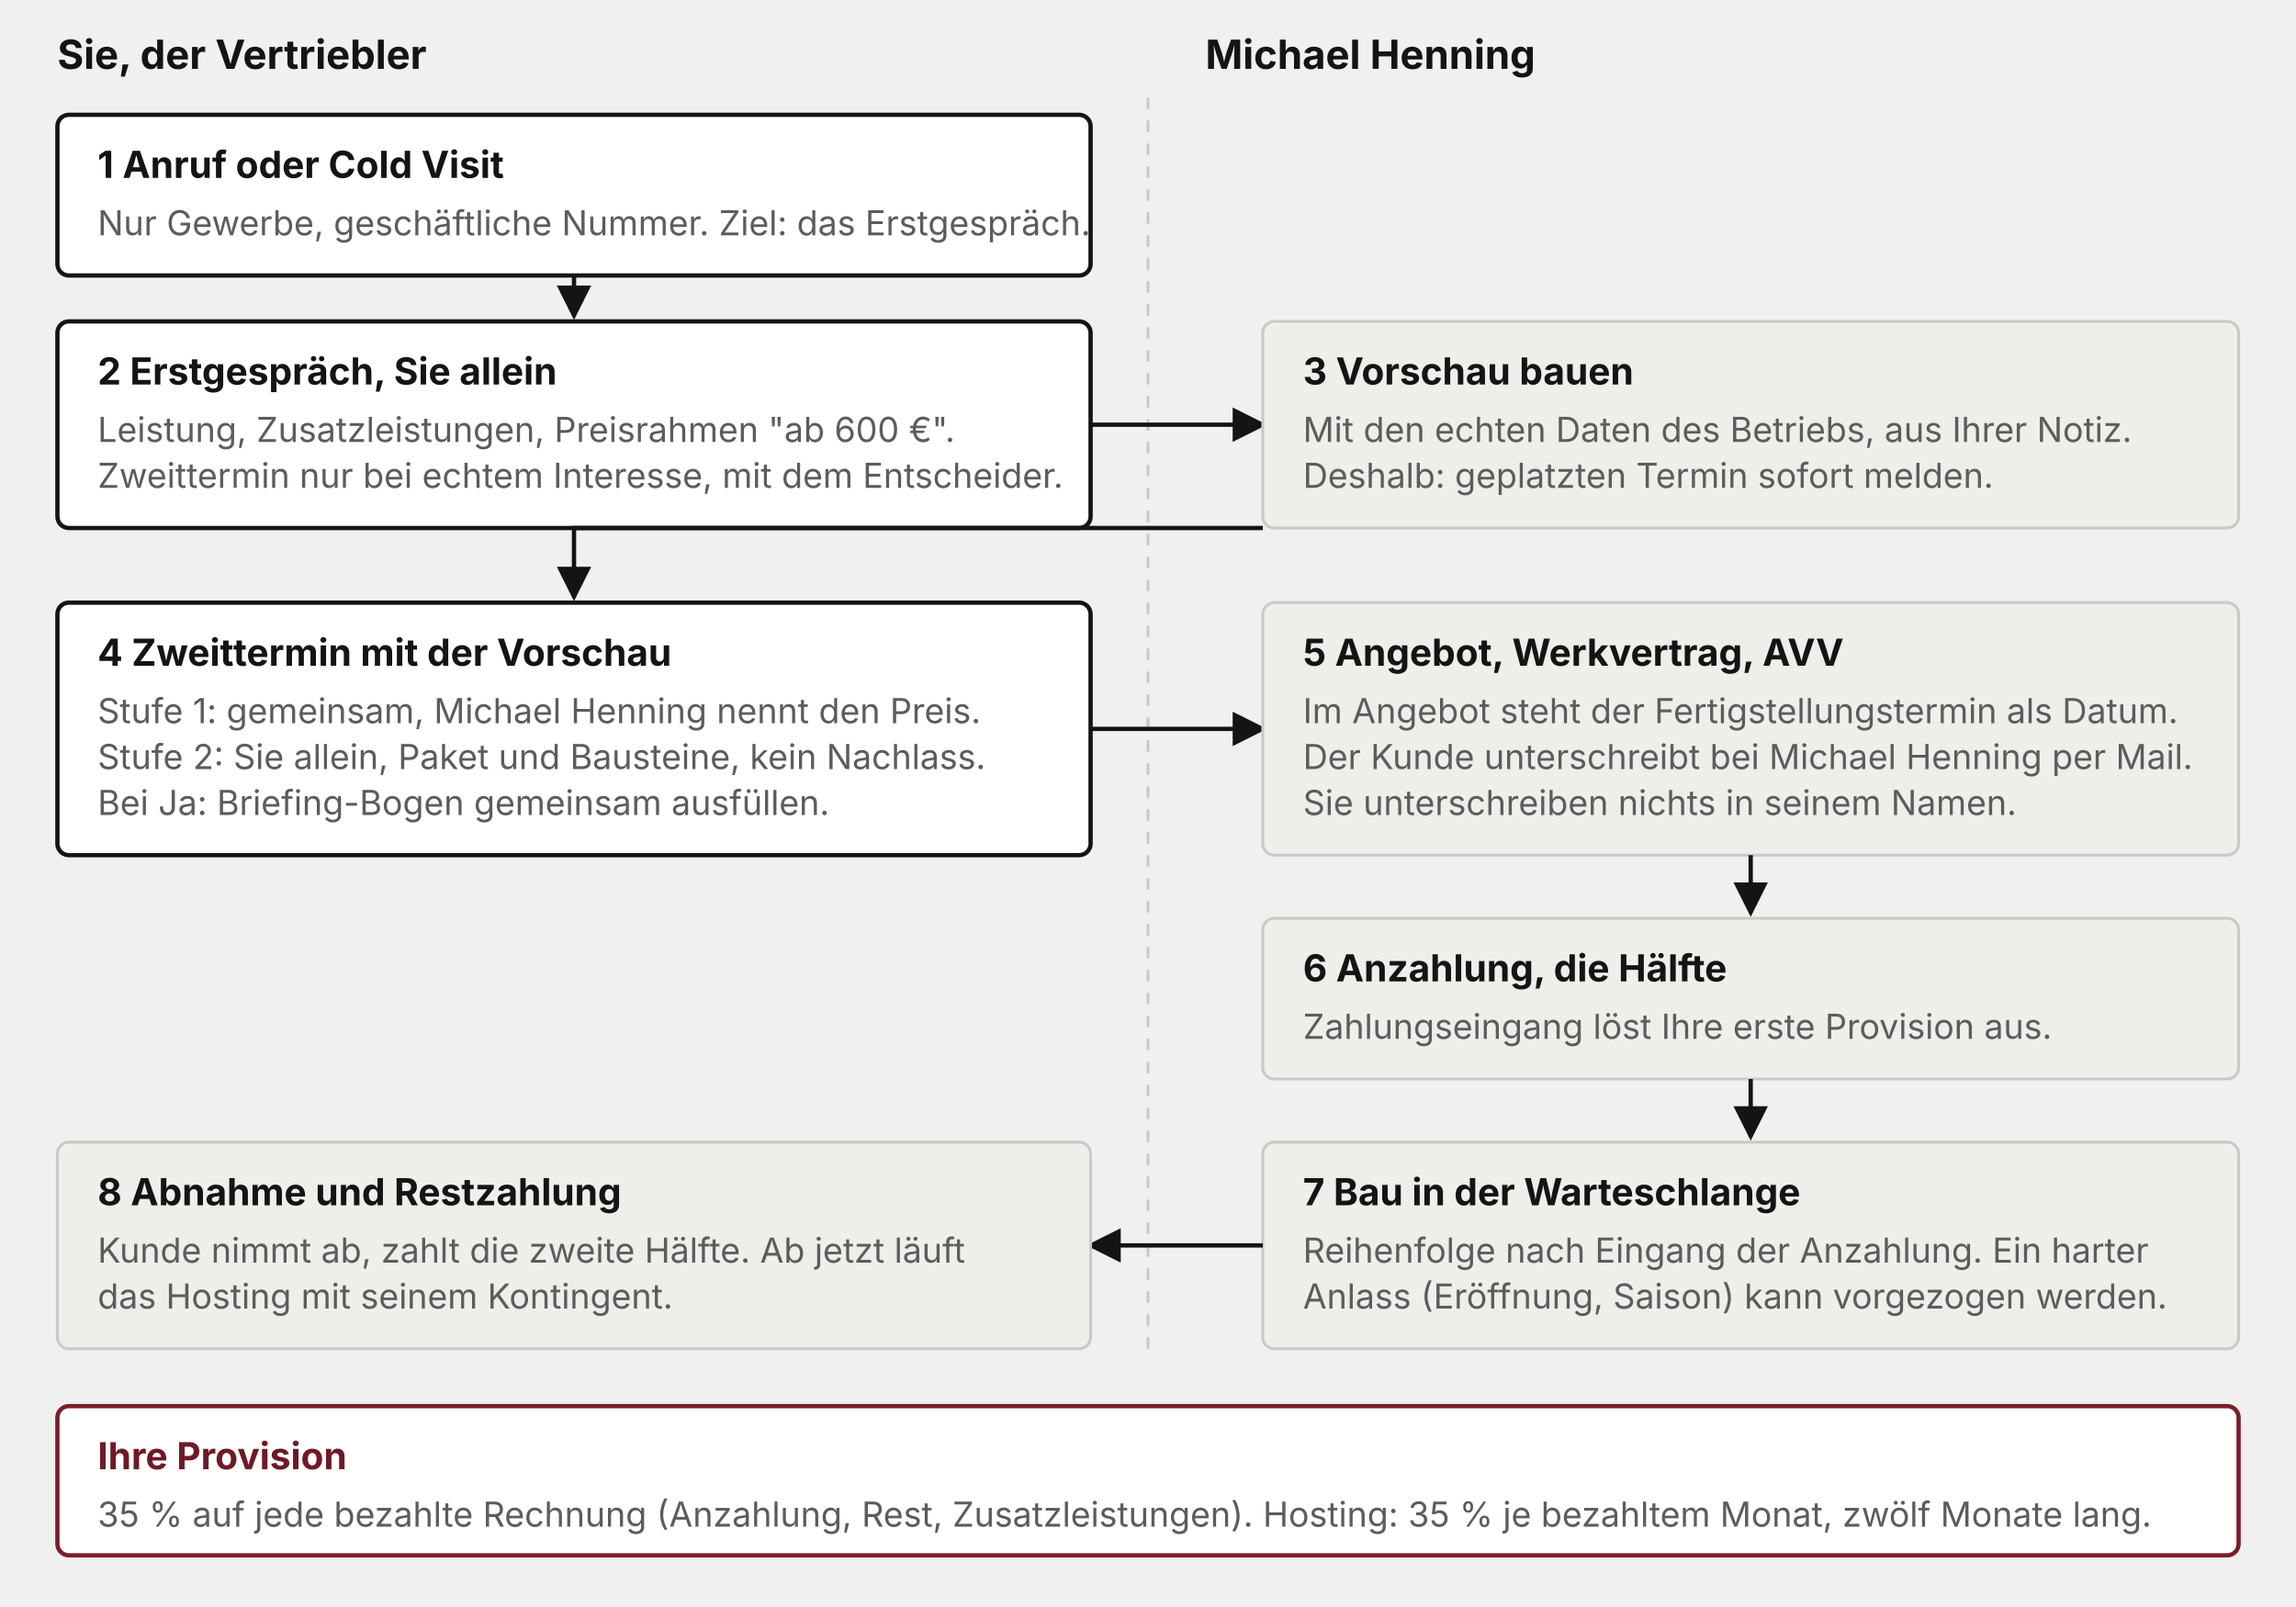
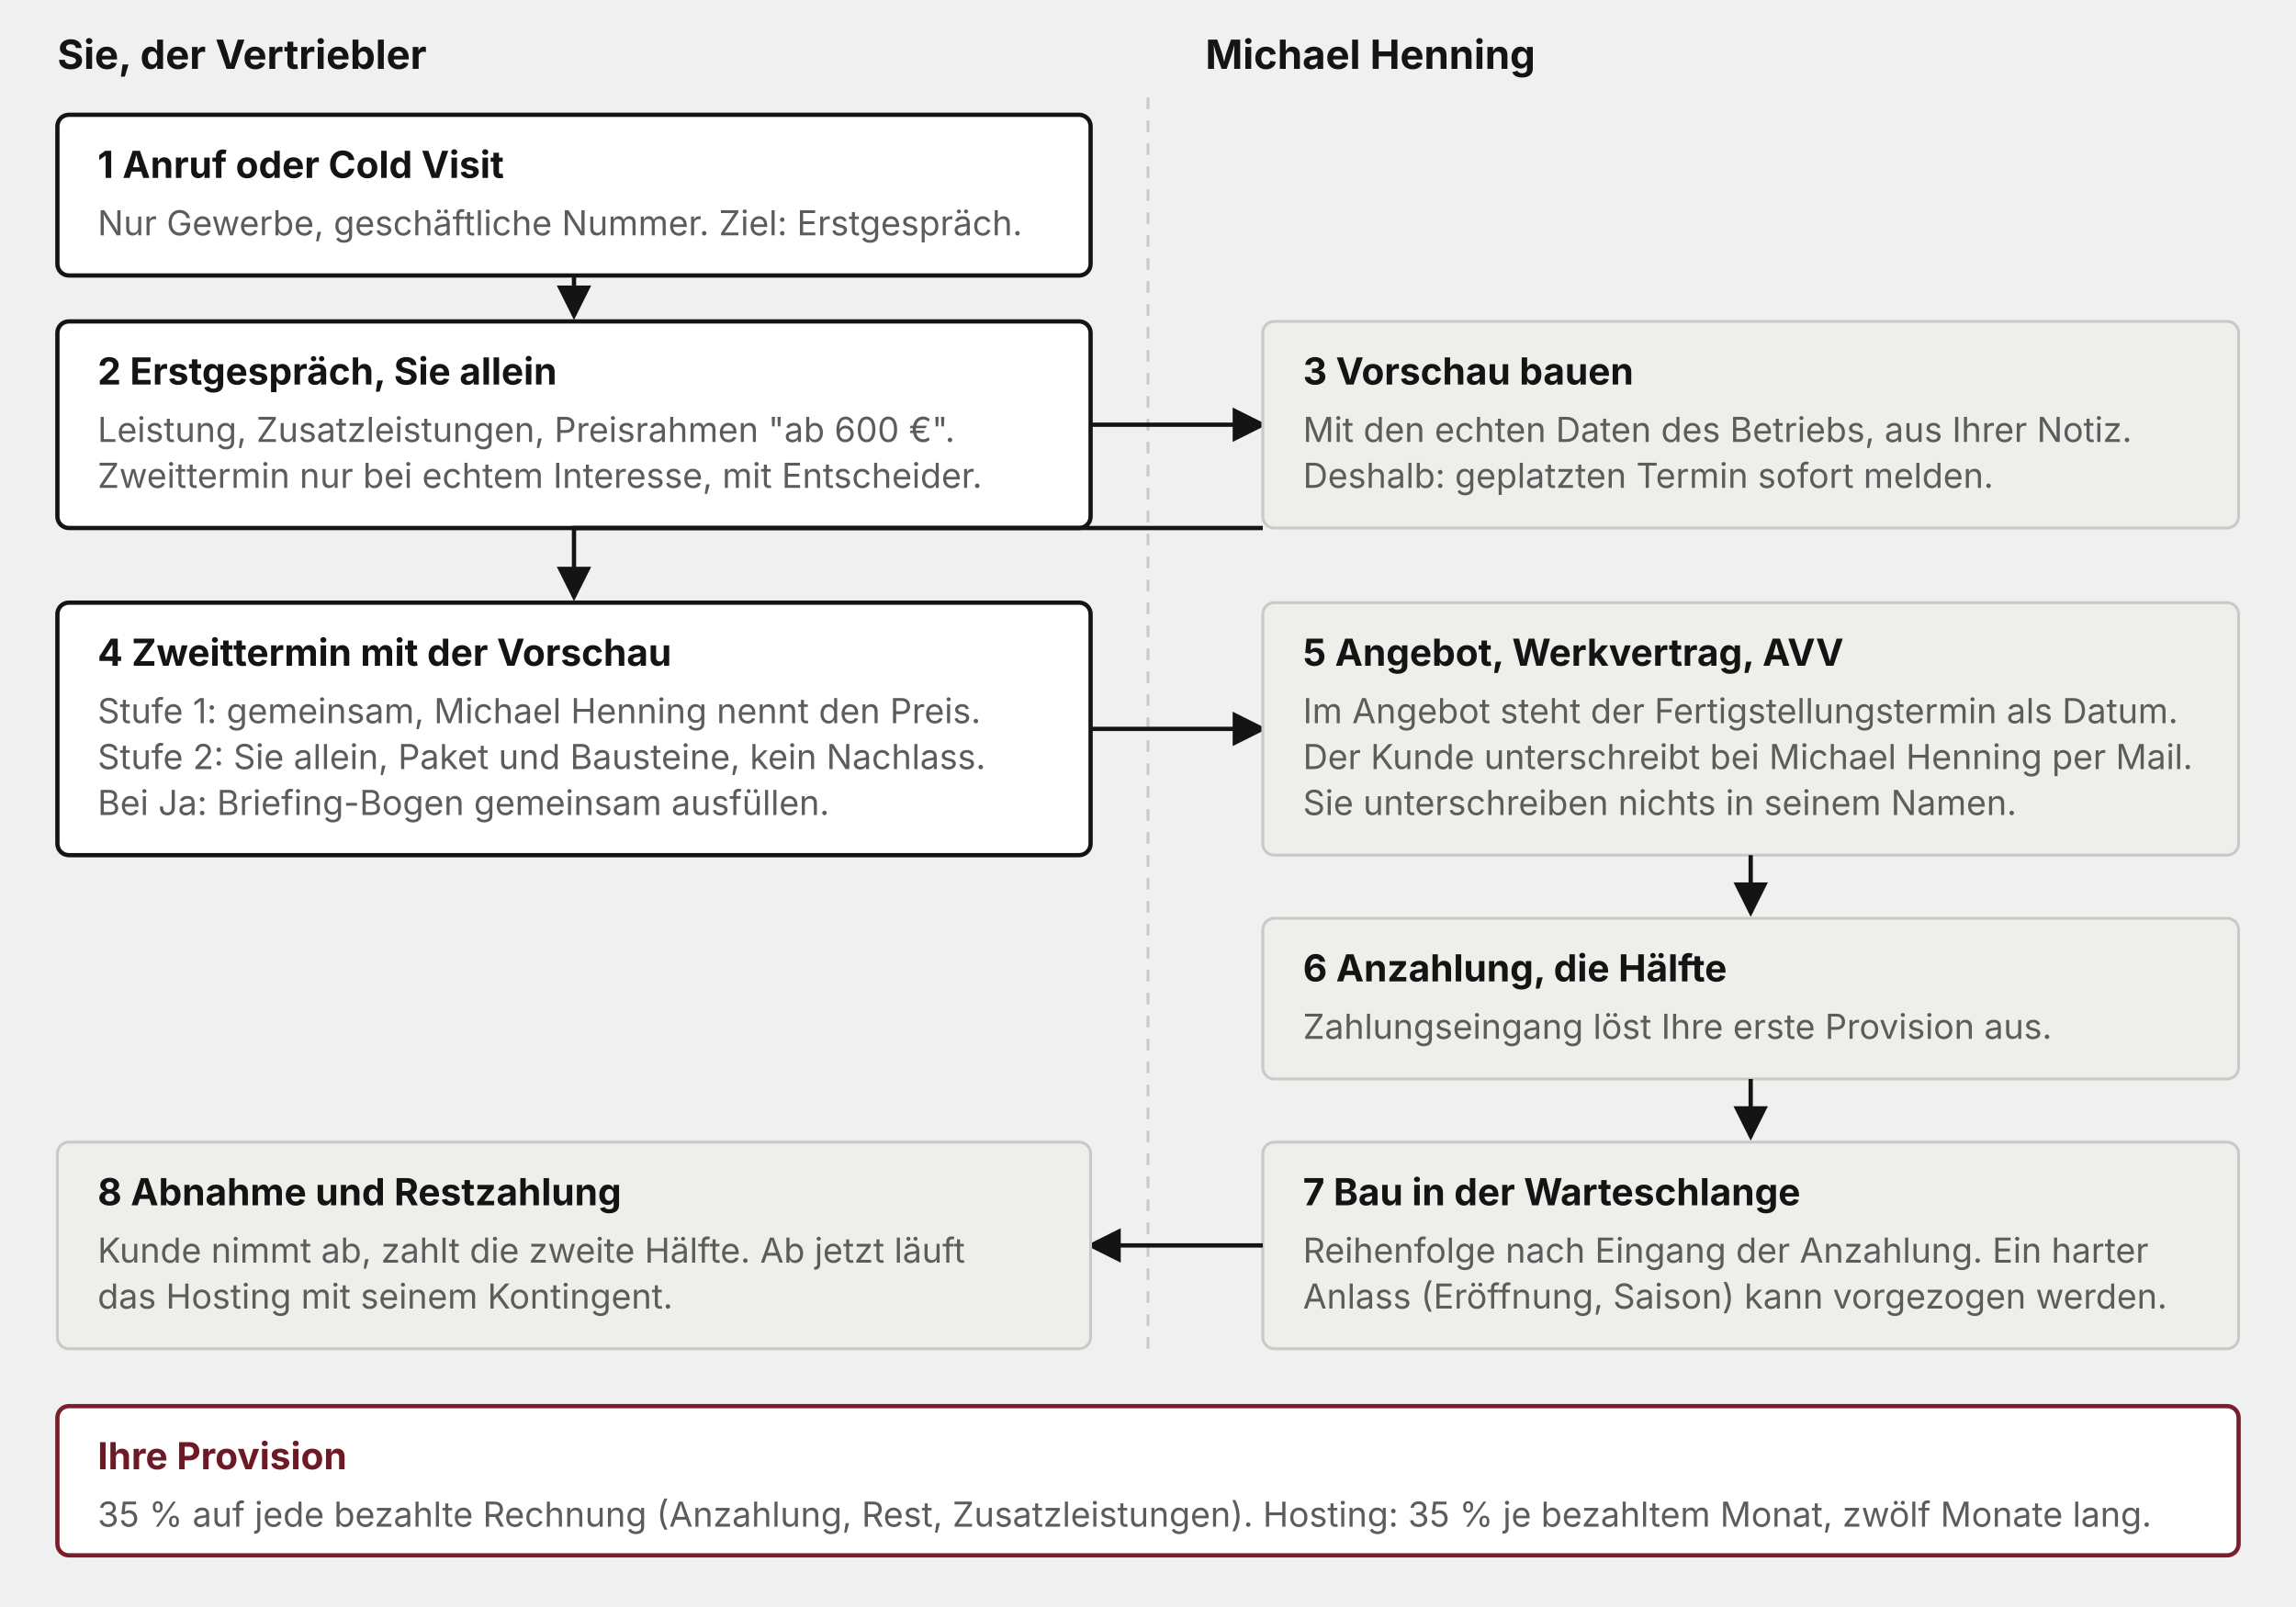
<svg xmlns="http://www.w3.org/2000/svg" viewBox="0 0 800 560" role="img" aria-labelledby="t d" font-family="Inter, system-ui, sans-serif" font-size="13" fill="#141414">
  <style>
    .h { font-family: "Space Grotesk", Inter, system-ui, sans-serif; font-weight: 700; }
    .m { fill: #5C5C5C; }
    .v { fill: #FFFFFF; stroke: #141414; stroke-width: 1.5; }
    .mh { fill: #EEEEEB; stroke: #C9C9C5; }
    .arrow { stroke: #141414; stroke-width: 1.5; fill: none; }
  </style>
  <defs>
    <marker id="pf" markerWidth="8" markerHeight="8" refX="7" refY="4" orient="auto">
      <path d="M0,0 L8,4 L0,8 z" fill="#141414" />
    </marker>
  </defs>
  <text class="h" x="20" y="24" font-size="14">Sie, der Vertriebler</text>
  <text class="h" x="420" y="24" font-size="14">Michael Henning</text>
  <line x1="400" y1="34" x2="400" y2="470" stroke="#C9C9C5" stroke-dasharray="4 4" />
  <g transform="translate(20 40)">
    <rect class="v" x="0" y="0" width="360" height="56" rx="4" />
    <text class="h" x="14" y="22" font-size="13">1  Anruf oder Cold Visit</text>
-     <text class="m" x="14" y="42" font-size="12">Nur Gewerbe, geschäftliche Nummer. Ziel: das Erstgespräch.</text>
+     <text class="m" x="14" y="42" font-size="12">Nur Gewerbe, geschäftliche Nummer. Ziel: Erstgespräch.</text>
  </g>
  <path class="arrow" d="M200,96 L200,110" marker-end="url(#pf)" />
  <g transform="translate(20 112)">
    <rect class="v" x="0" y="0" width="360" height="72" rx="4" />
    <text class="h" x="14" y="22" font-size="13">2  Erstgespräch, Sie allein</text>
    <text class="m" x="14" y="42" font-size="12">Leistung, Zusatzleistungen, Preisrahmen "ab 600 €".</text>
-     <text class="m" x="14" y="58" font-size="12">Zweittermin nur bei echtem Interesse, mit dem Entscheider.</text>
+     <text class="m" x="14" y="58" font-size="12">Zweittermin nur bei echtem Interesse, mit Entscheider.</text>
  </g>
  <path class="arrow" d="M380,148 L440,148" marker-end="url(#pf)" />
  <g transform="translate(440 112)">
    <rect class="mh" x="0" y="0" width="340" height="72" rx="4" />
    <text class="h" x="14" y="22" font-size="13">3  Vorschau bauen</text>
    <text class="m" x="14" y="42" font-size="12">Mit den echten Daten des Betriebs, aus Ihrer Notiz.</text>
    <text class="m" x="14" y="58" font-size="12">Deshalb: geplatzten Termin sofort melden.</text>
  </g>
  <path class="arrow" d="M440,184 L200,184 L200,208" marker-end="url(#pf)" />
  <g transform="translate(20 210)">
    <rect class="v" x="0" y="0" width="360" height="88" rx="4" />
    <text class="h" x="14" y="22" font-size="13">4  Zweittermin mit der Vorschau</text>
    <text class="m" x="14" y="42" font-size="12">Stufe 1: gemeinsam, Michael Henning nennt den Preis.</text>
    <text class="m" x="14" y="58" font-size="12">Stufe 2: Sie allein, Paket und Bausteine, kein Nachlass.</text>
    <text class="m" x="14" y="74" font-size="12">Bei Ja: Briefing-Bogen gemeinsam ausfüllen.</text>
  </g>
  <path class="arrow" d="M380,254 L440,254" marker-end="url(#pf)" />
  <g transform="translate(440 210)">
    <rect class="mh" x="0" y="0" width="340" height="88" rx="4" />
    <text class="h" x="14" y="22" font-size="13">5  Angebot, Werkvertrag, AVV</text>
    <text class="m" x="14" y="42" font-size="12">Im Angebot steht der Fertigstellungstermin als Datum.</text>
    <text class="m" x="14" y="58" font-size="12">Der Kunde unterschreibt bei Michael Henning per Mail.</text>
    <text class="m" x="14" y="74" font-size="12">Sie unterschreiben nichts in seinem Namen.</text>
  </g>
  <path class="arrow" d="M610,298 L610,318" marker-end="url(#pf)" />
  <g transform="translate(440 320)">
    <rect class="mh" x="0" y="0" width="340" height="56" rx="4" />
    <text class="h" x="14" y="22" font-size="13">6  Anzahlung, die Hälfte</text>
    <text class="m" x="14" y="42" font-size="12">Zahlungseingang löst Ihre erste Provision aus.</text>
  </g>
  <path class="arrow" d="M610,376 L610,396" marker-end="url(#pf)" />
  <g transform="translate(440 398)">
    <rect class="mh" x="0" y="0" width="340" height="72" rx="4" />
    <text class="h" x="14" y="22" font-size="13">7  Bau in der Warteschlange</text>
    <text class="m" x="14" y="42" font-size="12">Reihenfolge nach Eingang der Anzahlung. Ein harter</text>
    <text class="m" x="14" y="58" font-size="12">Anlass (Eröffnung, Saison) kann vorgezogen werden.</text>
  </g>
  <path class="arrow" d="M440,434 L380,434" marker-end="url(#pf)" />
  <g transform="translate(20 398)">
    <rect class="mh" x="0" y="0" width="360" height="72" rx="4" />
    <text class="h" x="14" y="22" font-size="13">8  Abnahme und Restzahlung</text>
    <text class="m" x="14" y="42" font-size="12">Kunde nimmt ab, zahlt die zweite Hälfte. Ab jetzt läuft</text>
    <text class="m" x="14" y="58" font-size="12">das Hosting mit seinem Kontingent.</text>
  </g>
  <g transform="translate(20 490)">
    <rect x="0" y="0" width="760" height="52" rx="4" fill="#FFFFFF" stroke="#7B1E2B" stroke-width="1.5" />
    <text class="h" x="14" y="22" font-size="13" fill="#6E1A26">Ihre Provision</text>
    <text class="m" x="14" y="42" font-size="12">35 % auf jede bezahlte Rechnung (Anzahlung, Rest, Zusatzleistungen). Hosting: 35 % je bezahltem Monat, zwölf Monate lang.</text>
  </g>
</svg>
